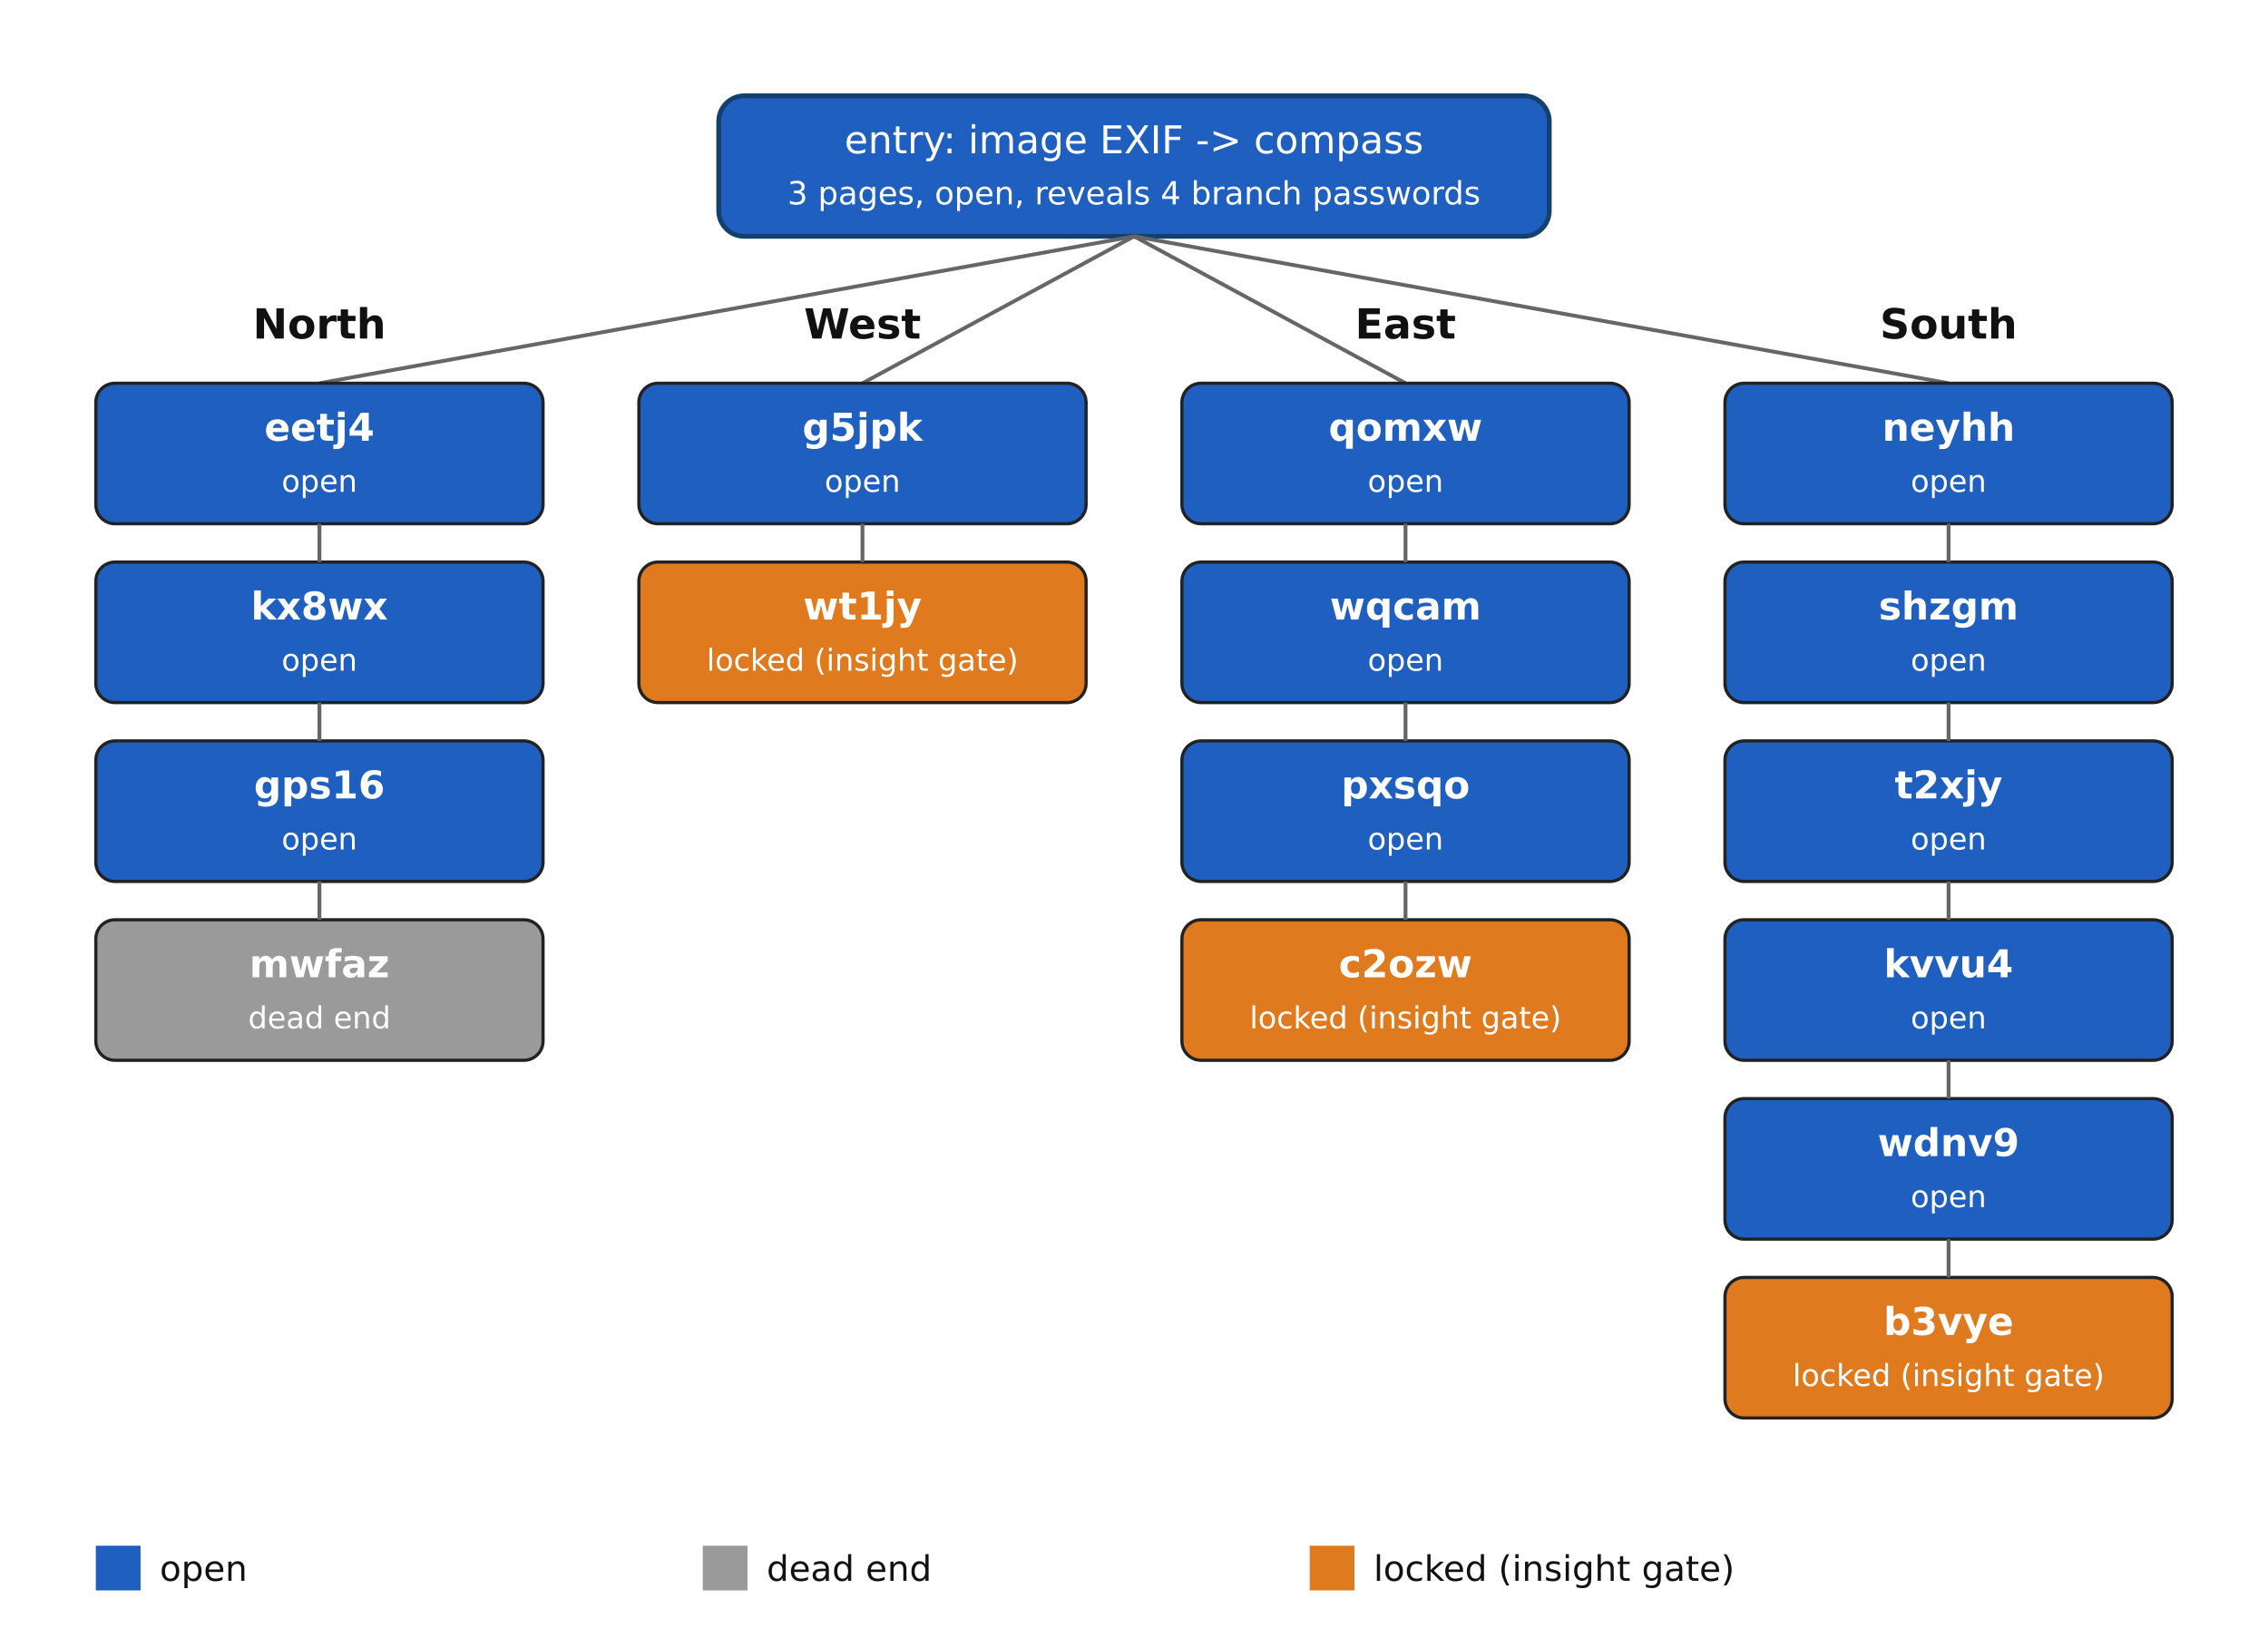
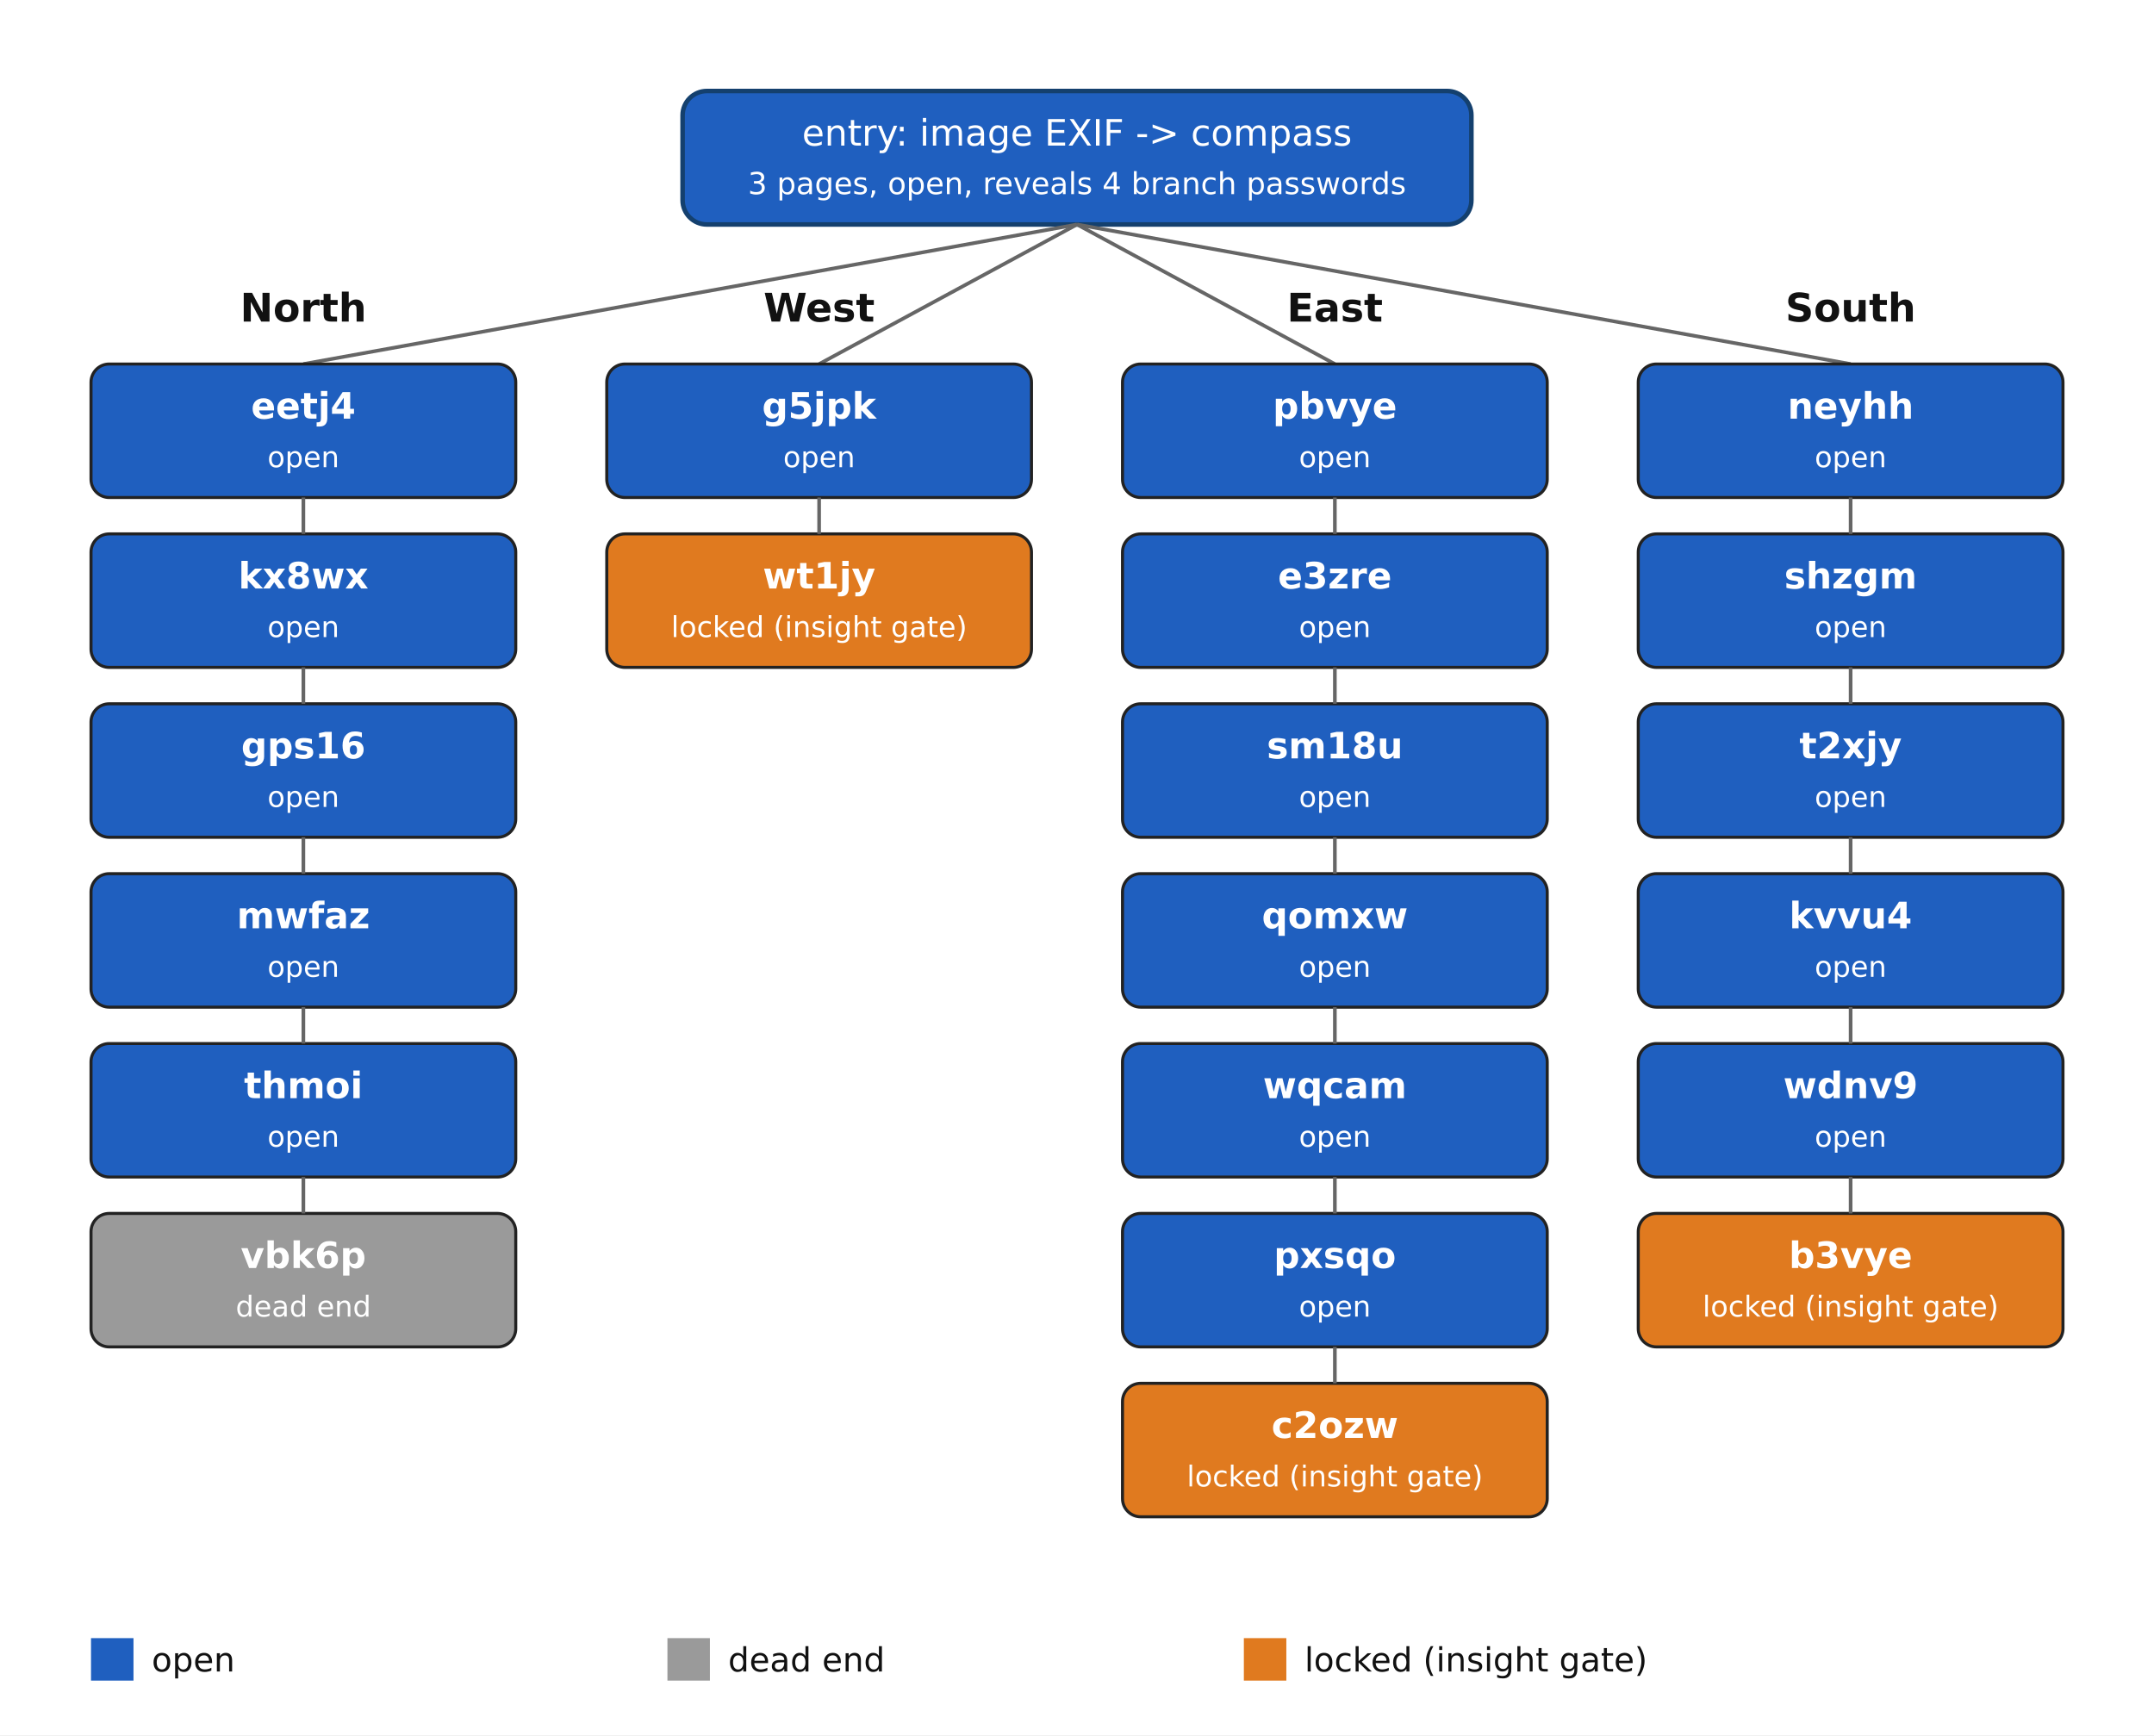
- <svg xmlns="http://www.w3.org/2000/svg" width="710" height="516" viewBox="0 0 710 516" font-family="DejaVu Sans">
-   <rect x="0" y="0" width="710" height="516" fill="#FFFFFF" />
+ <svg xmlns="http://www.w3.org/2000/svg" width="710" height="572" viewBox="0 0 710 572" font-family="DejaVu Sans">
+   <rect x="0" y="0" width="710" height="572" fill="#FFFFFF" />
  <rect x="225.0" y="30" width="260" height="44" rx="8" fill="#1F5FBF" stroke="#14406e" stroke-width="1.5" />
  <text x="355.0" y="48.0" text-anchor="middle" font-size="12" fill="#FFFFFF">entry: image EXIF -&gt; compass</text>
  <text x="355.0" y="64.0" text-anchor="middle" font-size="10" fill="#FFFFFF">3 pages, open, reveals 4 branch passwords</text>
  <text x="100.0" y="106" text-anchor="middle" font-size="13" font-weight="bold" fill="#111111">North</text>
  <line x1="355.0" y1="74" x2="100.0" y2="120" stroke="#666666" stroke-width="1.2" />
  <rect x="30" y="120" width="140" height="44" rx="6" fill="#1F5FBF" stroke="#222222" stroke-width="1" />
  <text x="100.0" y="138" text-anchor="middle" font-size="12" font-weight="bold" fill="#FFFFFF">eetj4</text>
  <text x="100.0" y="154" text-anchor="middle" font-size="9.5" fill="#FFFFFF">open</text>
  <rect x="30" y="176" width="140" height="44" rx="6" fill="#1F5FBF" stroke="#222222" stroke-width="1" />
  <text x="100.0" y="194" text-anchor="middle" font-size="12" font-weight="bold" fill="#FFFFFF">kx8wx</text>
  <text x="100.0" y="210" text-anchor="middle" font-size="9.5" fill="#FFFFFF">open</text>
  <line x1="100.0" y1="164" x2="100.0" y2="176" stroke="#666666" stroke-width="1.2" />
  <rect x="30" y="232" width="140" height="44" rx="6" fill="#1F5FBF" stroke="#222222" stroke-width="1" />
  <text x="100.0" y="250" text-anchor="middle" font-size="12" font-weight="bold" fill="#FFFFFF">gps16</text>
  <text x="100.0" y="266" text-anchor="middle" font-size="9.5" fill="#FFFFFF">open</text>
  <line x1="100.0" y1="220" x2="100.0" y2="232" stroke="#666666" stroke-width="1.2" />
-   <rect x="30" y="288" width="140" height="44" rx="6" fill="#9A9A9A" stroke="#222222" stroke-width="1" />
+   <rect x="30" y="288" width="140" height="44" rx="6" fill="#1F5FBF" stroke="#222222" stroke-width="1" />
  <text x="100.0" y="306" text-anchor="middle" font-size="12" font-weight="bold" fill="#FFFFFF">mwfaz</text>
-   <text x="100.0" y="322" text-anchor="middle" font-size="9.5" fill="#FFFFFF">dead end</text>
+   <text x="100.0" y="322" text-anchor="middle" font-size="9.5" fill="#FFFFFF">open</text>
  <line x1="100.0" y1="276" x2="100.0" y2="288" stroke="#666666" stroke-width="1.2" />
+   <rect x="30" y="344" width="140" height="44" rx="6" fill="#1F5FBF" stroke="#222222" stroke-width="1" />
+   <text x="100.0" y="362" text-anchor="middle" font-size="12" font-weight="bold" fill="#FFFFFF">thmoi</text>
+   <text x="100.0" y="378" text-anchor="middle" font-size="9.5" fill="#FFFFFF">open</text>
+   <line x1="100.0" y1="332" x2="100.0" y2="344" stroke="#666666" stroke-width="1.2" />
+   <rect x="30" y="400" width="140" height="44" rx="6" fill="#9A9A9A" stroke="#222222" stroke-width="1" />
+   <text x="100.0" y="418" text-anchor="middle" font-size="12" font-weight="bold" fill="#FFFFFF">vbk6p</text>
+   <text x="100.0" y="434" text-anchor="middle" font-size="9.5" fill="#FFFFFF">dead end</text>
+   <line x1="100.0" y1="388" x2="100.0" y2="400" stroke="#666666" stroke-width="1.2" />
  <text x="270.0" y="106" text-anchor="middle" font-size="13" font-weight="bold" fill="#111111">West</text>
  <line x1="355.0" y1="74" x2="270.0" y2="120" stroke="#666666" stroke-width="1.2" />
  <rect x="200" y="120" width="140" height="44" rx="6" fill="#1F5FBF" stroke="#222222" stroke-width="1" />
  <text x="270.0" y="138" text-anchor="middle" font-size="12" font-weight="bold" fill="#FFFFFF">g5jpk</text>
  <text x="270.0" y="154" text-anchor="middle" font-size="9.5" fill="#FFFFFF">open</text>
  <rect x="200" y="176" width="140" height="44" rx="6" fill="#E07A1F" stroke="#222222" stroke-width="1" />
  <text x="270.0" y="194" text-anchor="middle" font-size="12" font-weight="bold" fill="#FFFFFF">wt1jy</text>
  <text x="270.0" y="210" text-anchor="middle" font-size="9.5" fill="#FFFFFF">locked (insight gate)</text>
  <line x1="270.0" y1="164" x2="270.0" y2="176" stroke="#666666" stroke-width="1.2" />
  <text x="440.0" y="106" text-anchor="middle" font-size="13" font-weight="bold" fill="#111111">East</text>
  <line x1="355.0" y1="74" x2="440.0" y2="120" stroke="#666666" stroke-width="1.2" />
  <rect x="370" y="120" width="140" height="44" rx="6" fill="#1F5FBF" stroke="#222222" stroke-width="1" />
-   <text x="440.0" y="138" text-anchor="middle" font-size="12" font-weight="bold" fill="#FFFFFF">qomxw</text>
+   <text x="440.0" y="138" text-anchor="middle" font-size="12" font-weight="bold" fill="#FFFFFF">pbvye</text>
  <text x="440.0" y="154" text-anchor="middle" font-size="9.5" fill="#FFFFFF">open</text>
  <rect x="370" y="176" width="140" height="44" rx="6" fill="#1F5FBF" stroke="#222222" stroke-width="1" />
-   <text x="440.0" y="194" text-anchor="middle" font-size="12" font-weight="bold" fill="#FFFFFF">wqcam</text>
+   <text x="440.0" y="194" text-anchor="middle" font-size="12" font-weight="bold" fill="#FFFFFF">e3zre</text>
  <text x="440.0" y="210" text-anchor="middle" font-size="9.5" fill="#FFFFFF">open</text>
  <line x1="440.0" y1="164" x2="440.0" y2="176" stroke="#666666" stroke-width="1.2" />
  <rect x="370" y="232" width="140" height="44" rx="6" fill="#1F5FBF" stroke="#222222" stroke-width="1" />
-   <text x="440.0" y="250" text-anchor="middle" font-size="12" font-weight="bold" fill="#FFFFFF">pxsqo</text>
+   <text x="440.0" y="250" text-anchor="middle" font-size="12" font-weight="bold" fill="#FFFFFF">sm18u</text>
  <text x="440.0" y="266" text-anchor="middle" font-size="9.5" fill="#FFFFFF">open</text>
  <line x1="440.0" y1="220" x2="440.0" y2="232" stroke="#666666" stroke-width="1.2" />
-   <rect x="370" y="288" width="140" height="44" rx="6" fill="#E07A1F" stroke="#222222" stroke-width="1" />
-   <text x="440.0" y="306" text-anchor="middle" font-size="12" font-weight="bold" fill="#FFFFFF">c2ozw</text>
-   <text x="440.0" y="322" text-anchor="middle" font-size="9.5" fill="#FFFFFF">locked (insight gate)</text>
+   <rect x="370" y="288" width="140" height="44" rx="6" fill="#1F5FBF" stroke="#222222" stroke-width="1" />
+   <text x="440.0" y="306" text-anchor="middle" font-size="12" font-weight="bold" fill="#FFFFFF">qomxw</text>
+   <text x="440.0" y="322" text-anchor="middle" font-size="9.5" fill="#FFFFFF">open</text>
  <line x1="440.0" y1="276" x2="440.0" y2="288" stroke="#666666" stroke-width="1.2" />
+   <rect x="370" y="344" width="140" height="44" rx="6" fill="#1F5FBF" stroke="#222222" stroke-width="1" />
+   <text x="440.0" y="362" text-anchor="middle" font-size="12" font-weight="bold" fill="#FFFFFF">wqcam</text>
+   <text x="440.0" y="378" text-anchor="middle" font-size="9.5" fill="#FFFFFF">open</text>
+   <line x1="440.0" y1="332" x2="440.0" y2="344" stroke="#666666" stroke-width="1.2" />
+   <rect x="370" y="400" width="140" height="44" rx="6" fill="#1F5FBF" stroke="#222222" stroke-width="1" />
+   <text x="440.0" y="418" text-anchor="middle" font-size="12" font-weight="bold" fill="#FFFFFF">pxsqo</text>
+   <text x="440.0" y="434" text-anchor="middle" font-size="9.5" fill="#FFFFFF">open</text>
+   <line x1="440.0" y1="388" x2="440.0" y2="400" stroke="#666666" stroke-width="1.2" />
+   <rect x="370" y="456" width="140" height="44" rx="6" fill="#E07A1F" stroke="#222222" stroke-width="1" />
+   <text x="440.0" y="474" text-anchor="middle" font-size="12" font-weight="bold" fill="#FFFFFF">c2ozw</text>
+   <text x="440.0" y="490" text-anchor="middle" font-size="9.5" fill="#FFFFFF">locked (insight gate)</text>
+   <line x1="440.0" y1="444" x2="440.0" y2="456" stroke="#666666" stroke-width="1.2" />
  <text x="610.0" y="106" text-anchor="middle" font-size="13" font-weight="bold" fill="#111111">South</text>
  <line x1="355.0" y1="74" x2="610.0" y2="120" stroke="#666666" stroke-width="1.2" />
  <rect x="540" y="120" width="140" height="44" rx="6" fill="#1F5FBF" stroke="#222222" stroke-width="1" />
  <text x="610.0" y="138" text-anchor="middle" font-size="12" font-weight="bold" fill="#FFFFFF">neyhh</text>
  <text x="610.0" y="154" text-anchor="middle" font-size="9.5" fill="#FFFFFF">open</text>
  <rect x="540" y="176" width="140" height="44" rx="6" fill="#1F5FBF" stroke="#222222" stroke-width="1" />
  <text x="610.0" y="194" text-anchor="middle" font-size="12" font-weight="bold" fill="#FFFFFF">shzgm</text>
  <text x="610.0" y="210" text-anchor="middle" font-size="9.5" fill="#FFFFFF">open</text>
  <line x1="610.0" y1="164" x2="610.0" y2="176" stroke="#666666" stroke-width="1.2" />
  <rect x="540" y="232" width="140" height="44" rx="6" fill="#1F5FBF" stroke="#222222" stroke-width="1" />
  <text x="610.0" y="250" text-anchor="middle" font-size="12" font-weight="bold" fill="#FFFFFF">t2xjy</text>
  <text x="610.0" y="266" text-anchor="middle" font-size="9.5" fill="#FFFFFF">open</text>
  <line x1="610.0" y1="220" x2="610.0" y2="232" stroke="#666666" stroke-width="1.2" />
  <rect x="540" y="288" width="140" height="44" rx="6" fill="#1F5FBF" stroke="#222222" stroke-width="1" />
  <text x="610.0" y="306" text-anchor="middle" font-size="12" font-weight="bold" fill="#FFFFFF">kvvu4</text>
  <text x="610.0" y="322" text-anchor="middle" font-size="9.5" fill="#FFFFFF">open</text>
  <line x1="610.0" y1="276" x2="610.0" y2="288" stroke="#666666" stroke-width="1.2" />
  <rect x="540" y="344" width="140" height="44" rx="6" fill="#1F5FBF" stroke="#222222" stroke-width="1" />
  <text x="610.0" y="362" text-anchor="middle" font-size="12" font-weight="bold" fill="#FFFFFF">wdnv9</text>
  <text x="610.0" y="378" text-anchor="middle" font-size="9.5" fill="#FFFFFF">open</text>
  <line x1="610.0" y1="332" x2="610.0" y2="344" stroke="#666666" stroke-width="1.2" />
  <rect x="540" y="400" width="140" height="44" rx="6" fill="#E07A1F" stroke="#222222" stroke-width="1" />
  <text x="610.0" y="418" text-anchor="middle" font-size="12" font-weight="bold" fill="#FFFFFF">b3vye</text>
  <text x="610.0" y="434" text-anchor="middle" font-size="9.5" fill="#FFFFFF">locked (insight gate)</text>
  <line x1="610.0" y1="388" x2="610.0" y2="400" stroke="#666666" stroke-width="1.2" />
-   <rect x="30" y="484" width="14" height="14" fill="#1F5FBF" />
-   <text x="50" y="495" font-size="11" fill="#111111">open</text>
-   <rect x="220" y="484" width="14" height="14" fill="#9A9A9A" />
-   <text x="240" y="495" font-size="11" fill="#111111">dead end</text>
-   <rect x="410" y="484" width="14" height="14" fill="#E07A1F" />
-   <text x="430" y="495" font-size="11" fill="#111111">locked (insight gate)</text>
+   <rect x="30" y="540" width="14" height="14" fill="#1F5FBF" />
+   <text x="50" y="551" font-size="11" fill="#111111">open</text>
+   <rect x="220" y="540" width="14" height="14" fill="#9A9A9A" />
+   <text x="240" y="551" font-size="11" fill="#111111">dead end</text>
+   <rect x="410" y="540" width="14" height="14" fill="#E07A1F" />
+   <text x="430" y="551" font-size="11" fill="#111111">locked (insight gate)</text>
</svg>
